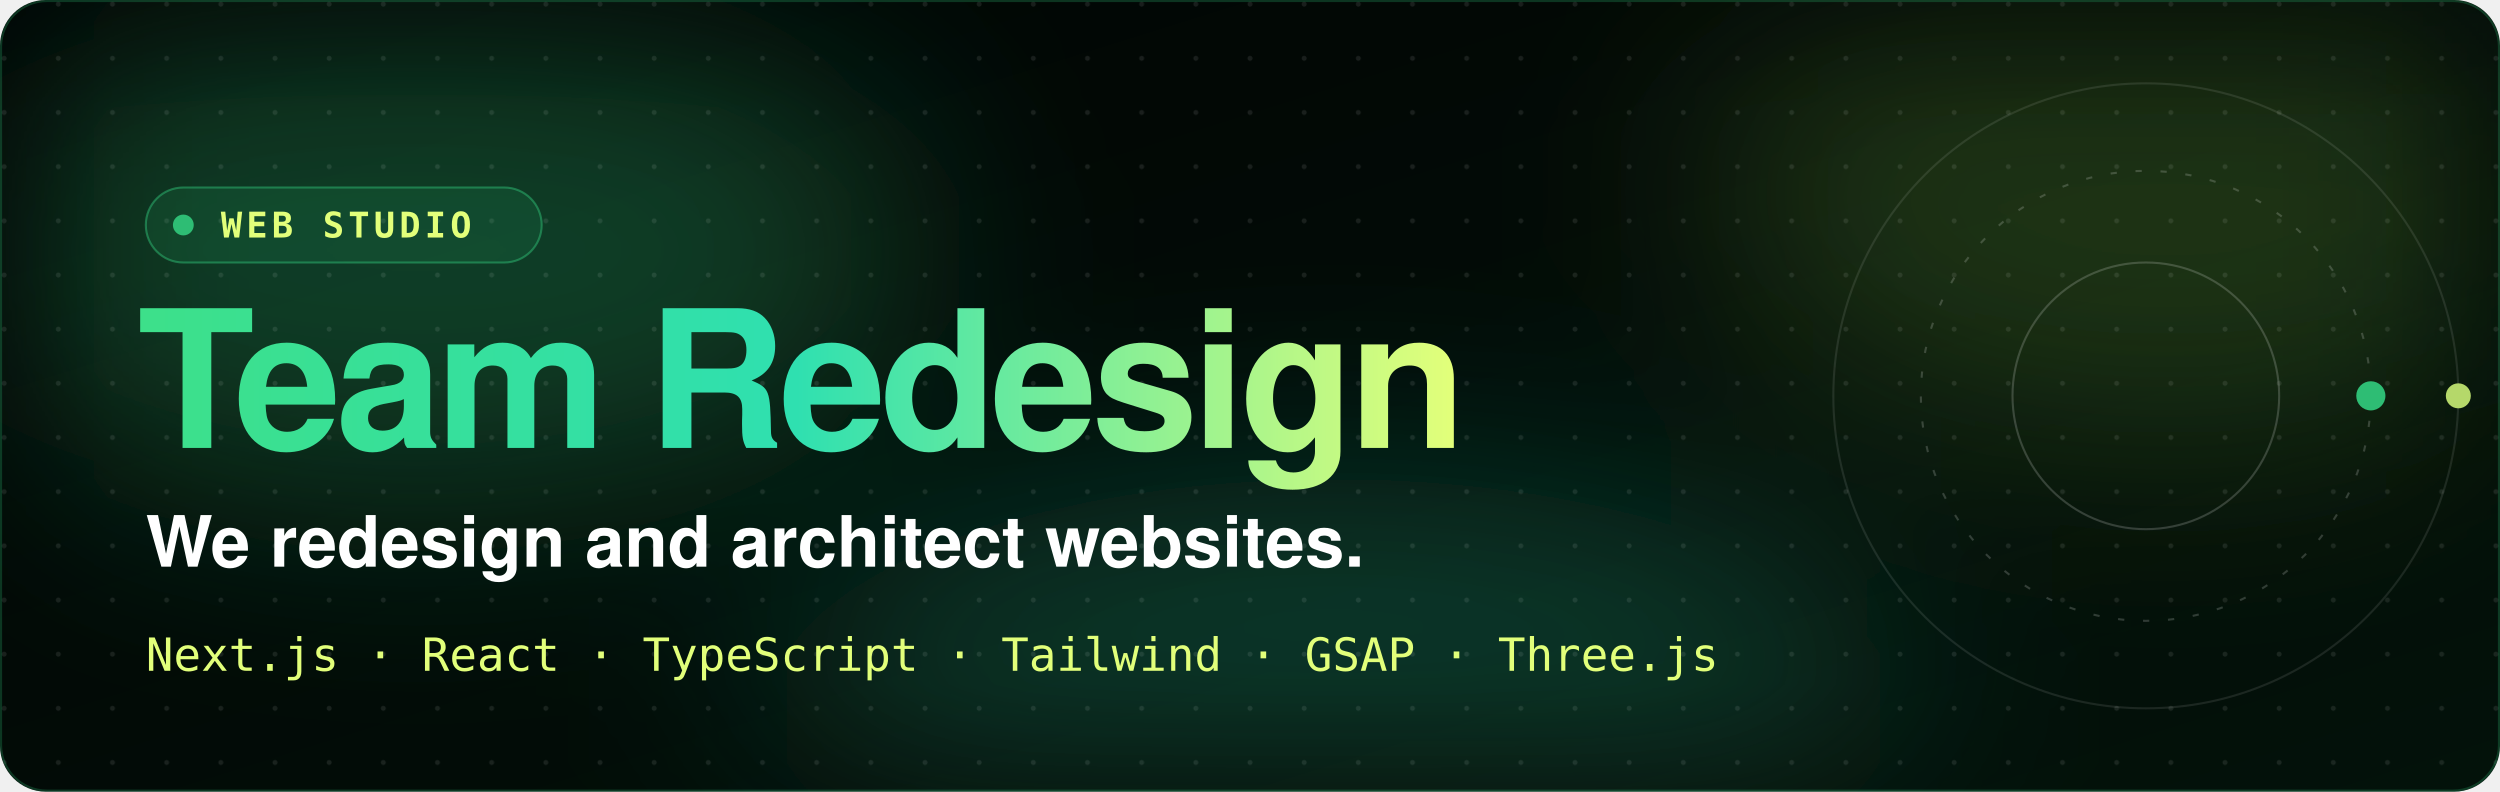
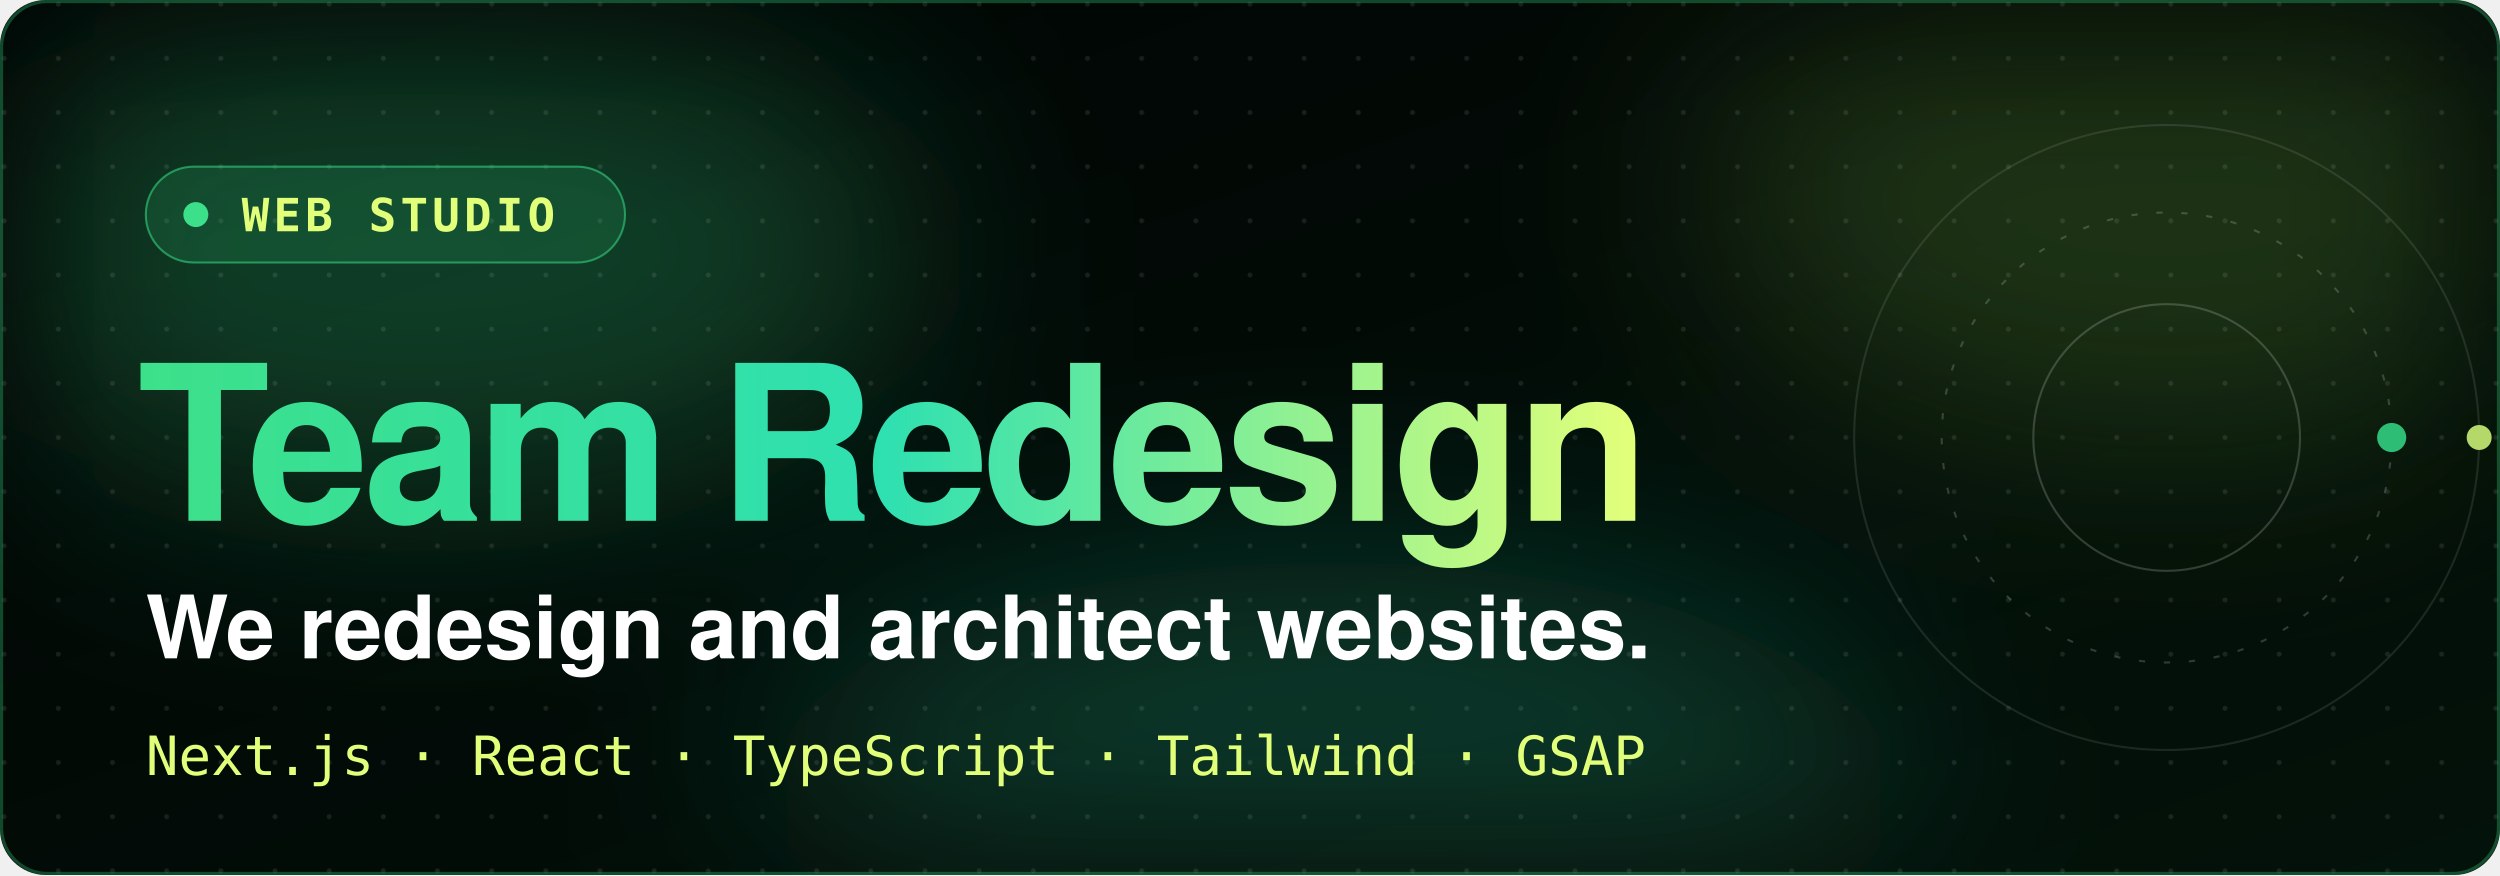
- <svg xmlns="http://www.w3.org/2000/svg" width="1200" height="380" viewBox="0 0 1200 380" role="img" aria-label="Team Redesign: we redesign and architect websites">
+ <svg xmlns="http://www.w3.org/2000/svg" width="1200" height="420" viewBox="0 0 1200 420" role="img" aria-label="Team Redesign: we redesign and architect websites">
  <defs>
    <linearGradient id="bg" x1="0" y1="0" x2="1" y2="1">
      <stop offset="0" stop-color="#010403" />
      <stop offset="1" stop-color="#03120A" />
    </linearGradient>
    <linearGradient id="g" x1="0" y1="0" x2="1" y2="0">
      <stop offset="0" stop-color="#3DE08A" />
      <stop offset=".5" stop-color="#2FE0B0" />
      <stop offset="1" stop-color="#E2FF7A" />
    </linearGradient>
    <filter id="b" x="-50%" y="-50%" width="200%" height="200%">
      <feGaussianBlur stdDeviation="55" />
    </filter>
    <pattern id="d" width="26" height="26" patternUnits="userSpaceOnUse">
      <circle cx="2" cy="2" r="1.2" fill="#fff" fill-opacity=".09" />
    </pattern>
  </defs>
  <clipPath id="r">
-     <rect width="1200" height="380" rx="22" />
+     <rect width="1200" height="420" rx="22" />
  </clipPath>
  <g clip-path="url(#r)">
-     <rect width="1200" height="380" fill="url(#bg)" />
+     <rect width="1200" height="420" fill="url(#bg)" />
    <g filter="url(#b)">
      <ellipse cx="200" cy="120" rx="240" ry="120" fill="#2EBD74" fill-opacity=".3">
        <animateTransform attributeName="transform" type="translate" values="0 0;180 40;60 -20;0 0" dur="16s" repeatCount="indefinite" />
      </ellipse>
-       <ellipse cx="640" cy="340" rx="270" ry="110" fill="#1A9E7C" fill-opacity=".32">
+       <ellipse cx="640" cy="380" rx="270" ry="110" fill="#1A9E7C" fill-opacity=".32">
        <animateTransform attributeName="transform" type="translate" values="0 0;-160 -50;120 -20;0 0" dur="19s" repeatCount="indefinite" />
      </ellipse>
      <ellipse cx="1040" cy="90" rx="220" ry="120" fill="#6FAE3B" fill-opacity=".25">
        <animateTransform attributeName="transform" type="translate" values="0 0;-140 60;40 90;0 0" dur="14s" repeatCount="indefinite" />
      </ellipse>
    </g>
-     <rect width="1200" height="380" fill="url(#d)" />
-     <g transform="translate(1030 190)" fill="none" stroke="#fff" stroke-opacity=".18">
+     <rect width="1200" height="420" fill="url(#d)" />
+     <g transform="translate(1040 210)" fill="none" stroke="#fff" stroke-opacity=".18">
      <circle r="64" />
      <circle r="108" stroke-dasharray="3 9" />
      <circle r="150" stroke-opacity=".1" />
      <g>
        <animateTransform attributeName="transform" type="rotate" from="0" to="360" dur="24s" repeatCount="indefinite" />
        <circle cx="108" r="7" fill="#2EBD74" stroke="none" />
      </g>
      <g>
        <animateTransform attributeName="transform" type="rotate" from="360" to="0" dur="34s" repeatCount="indefinite" />
        <circle cx="150" r="6" fill="#B5D86A" stroke="none" />
      </g>
    </g>
-     <g transform="translate(70 90)">
-       <rect width="190" height="36" rx="18" fill="#2EBD74" fill-opacity=".12" stroke="#2EBD74" stroke-opacity=".5" />
-       <circle cx="18" cy="18" r="5" fill="#2EBD74">
+     <g transform="translate(70 80)">
+       <rect width="230" height="46" rx="23" fill="#2EBD74" fill-opacity=".16" stroke="#2EBD74" stroke-opacity=".7" />
+       <circle cx="24" cy="23" r="6" fill="#3DE08A">
        <animate attributeName="opacity" values="1;.2;1" dur="2s" repeatCount="indefinite" />
      </circle>
-       <text x="36" y="24" font-family="'JetBrains Mono',Consolas,monospace" font-size="17" font-weight="700" fill="#E2FF7A" letter-spacing="2">WEB STUDIO</text>
+       <text x="46" y="31" font-family="'JetBrains Mono',Consolas,monospace" font-size="22" font-weight="700" fill="#E2FF7A" letter-spacing="2">WEB STUDIO</text>
    </g>
-     <text x="66" y="215" font-family="'Segoe UI',Helvetica,Arial,sans-serif" font-size="92" font-weight="800" fill="url(#g)" letter-spacing="-3">Team Redesign</text>
-     <text x="70" y="272" font-family="'Segoe UI',Helvetica,Arial,sans-serif" font-size="34" font-weight="600" fill="#fff" fill-opacity="1">We redesign and architect websites.</text>
-     <text x="70" y="322" font-family="'JetBrains Mono',Consolas,monospace" font-size="22" fill="#E2FF7A">Next.js · React · TypeScript · Tailwind · GSAP · Three.js</text>
+     <text x="66" y="250" font-family="'Segoe UI',Helvetica,Arial,sans-serif" font-size="104" font-weight="800" fill="url(#g)" letter-spacing="-3">Team Redesign</text>
+     <text x="70" y="316" font-family="'Segoe UI',Helvetica,Arial,sans-serif" font-size="42" font-weight="600" fill="#fff">We redesign and architect websites.</text>
+     <text x="70" y="372" font-family="'JetBrains Mono',Consolas,monospace" font-size="26" fill="#E2FF7A">Next.js · React · TypeScript · Tailwind · GSAP</text>
  </g>
-   <rect x=".5" y=".5" width="1199" height="379" rx="22" fill="none" stroke="#2EBD74" stroke-opacity=".25" />
+   <rect x=".75" y=".75" width="1198.5" height="418.5" rx="22" fill="none" stroke="#2EBD74" stroke-opacity=".35" stroke-width="1.5" />
</svg>
